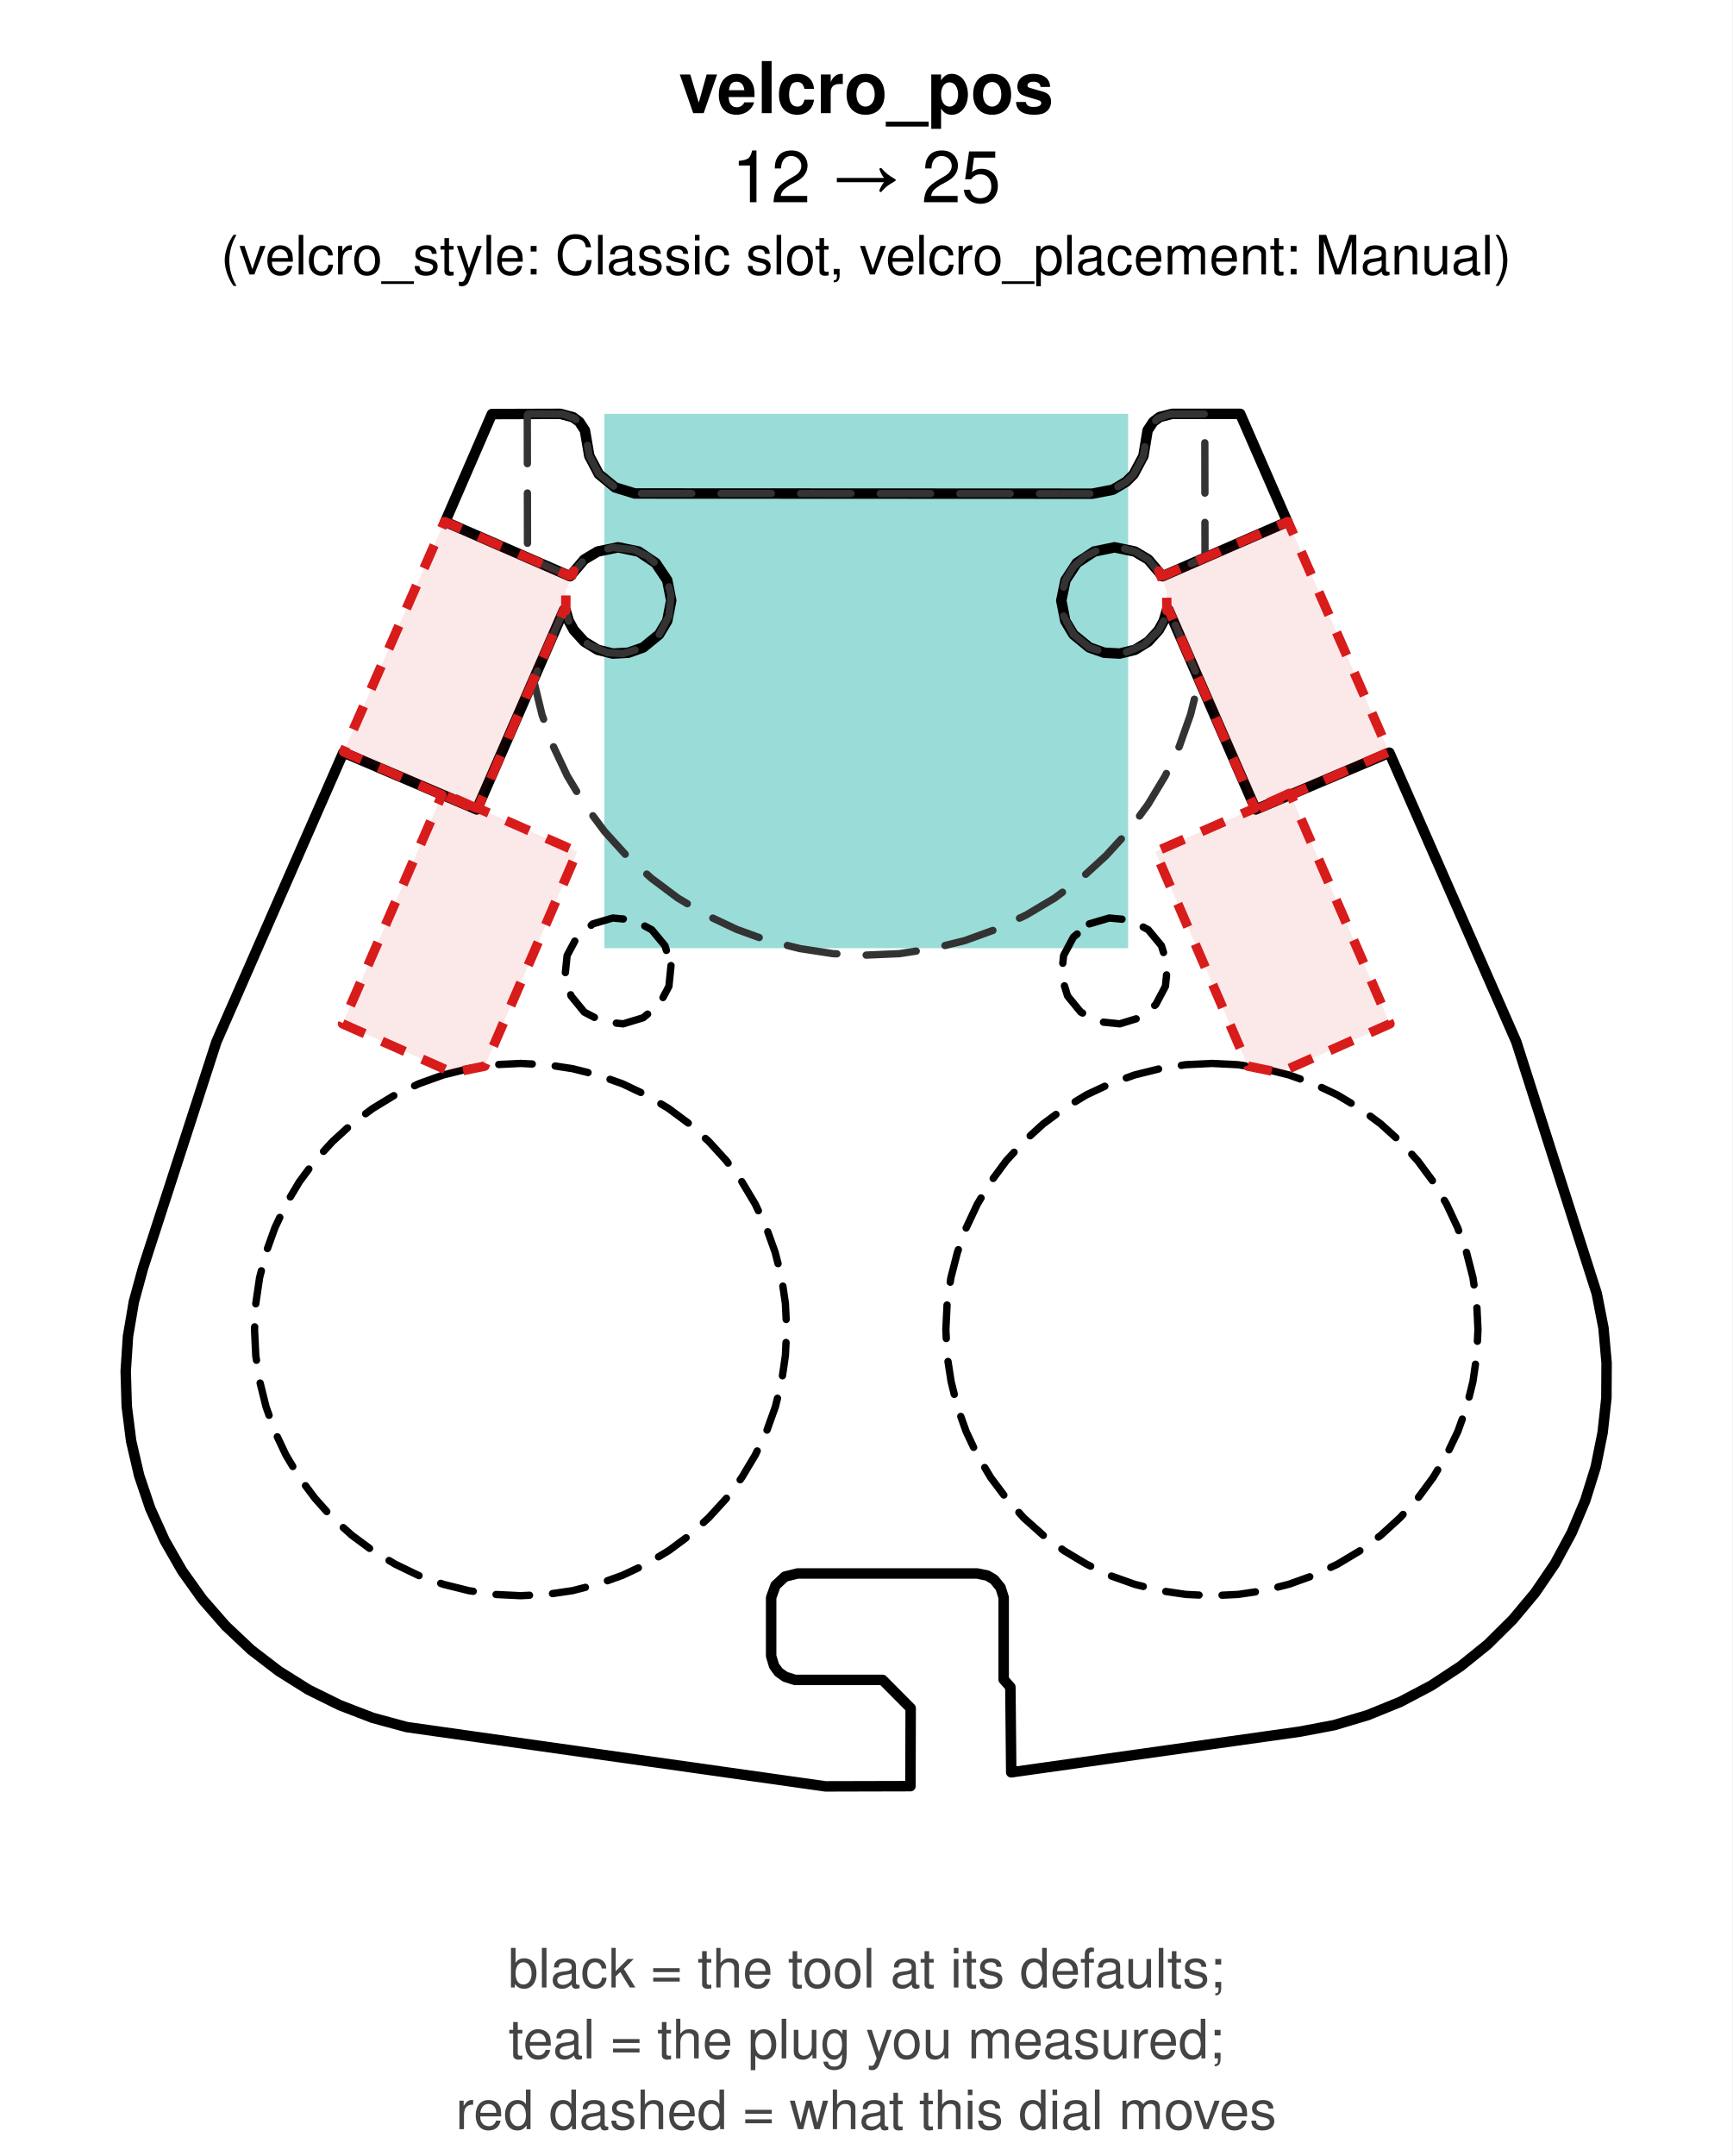
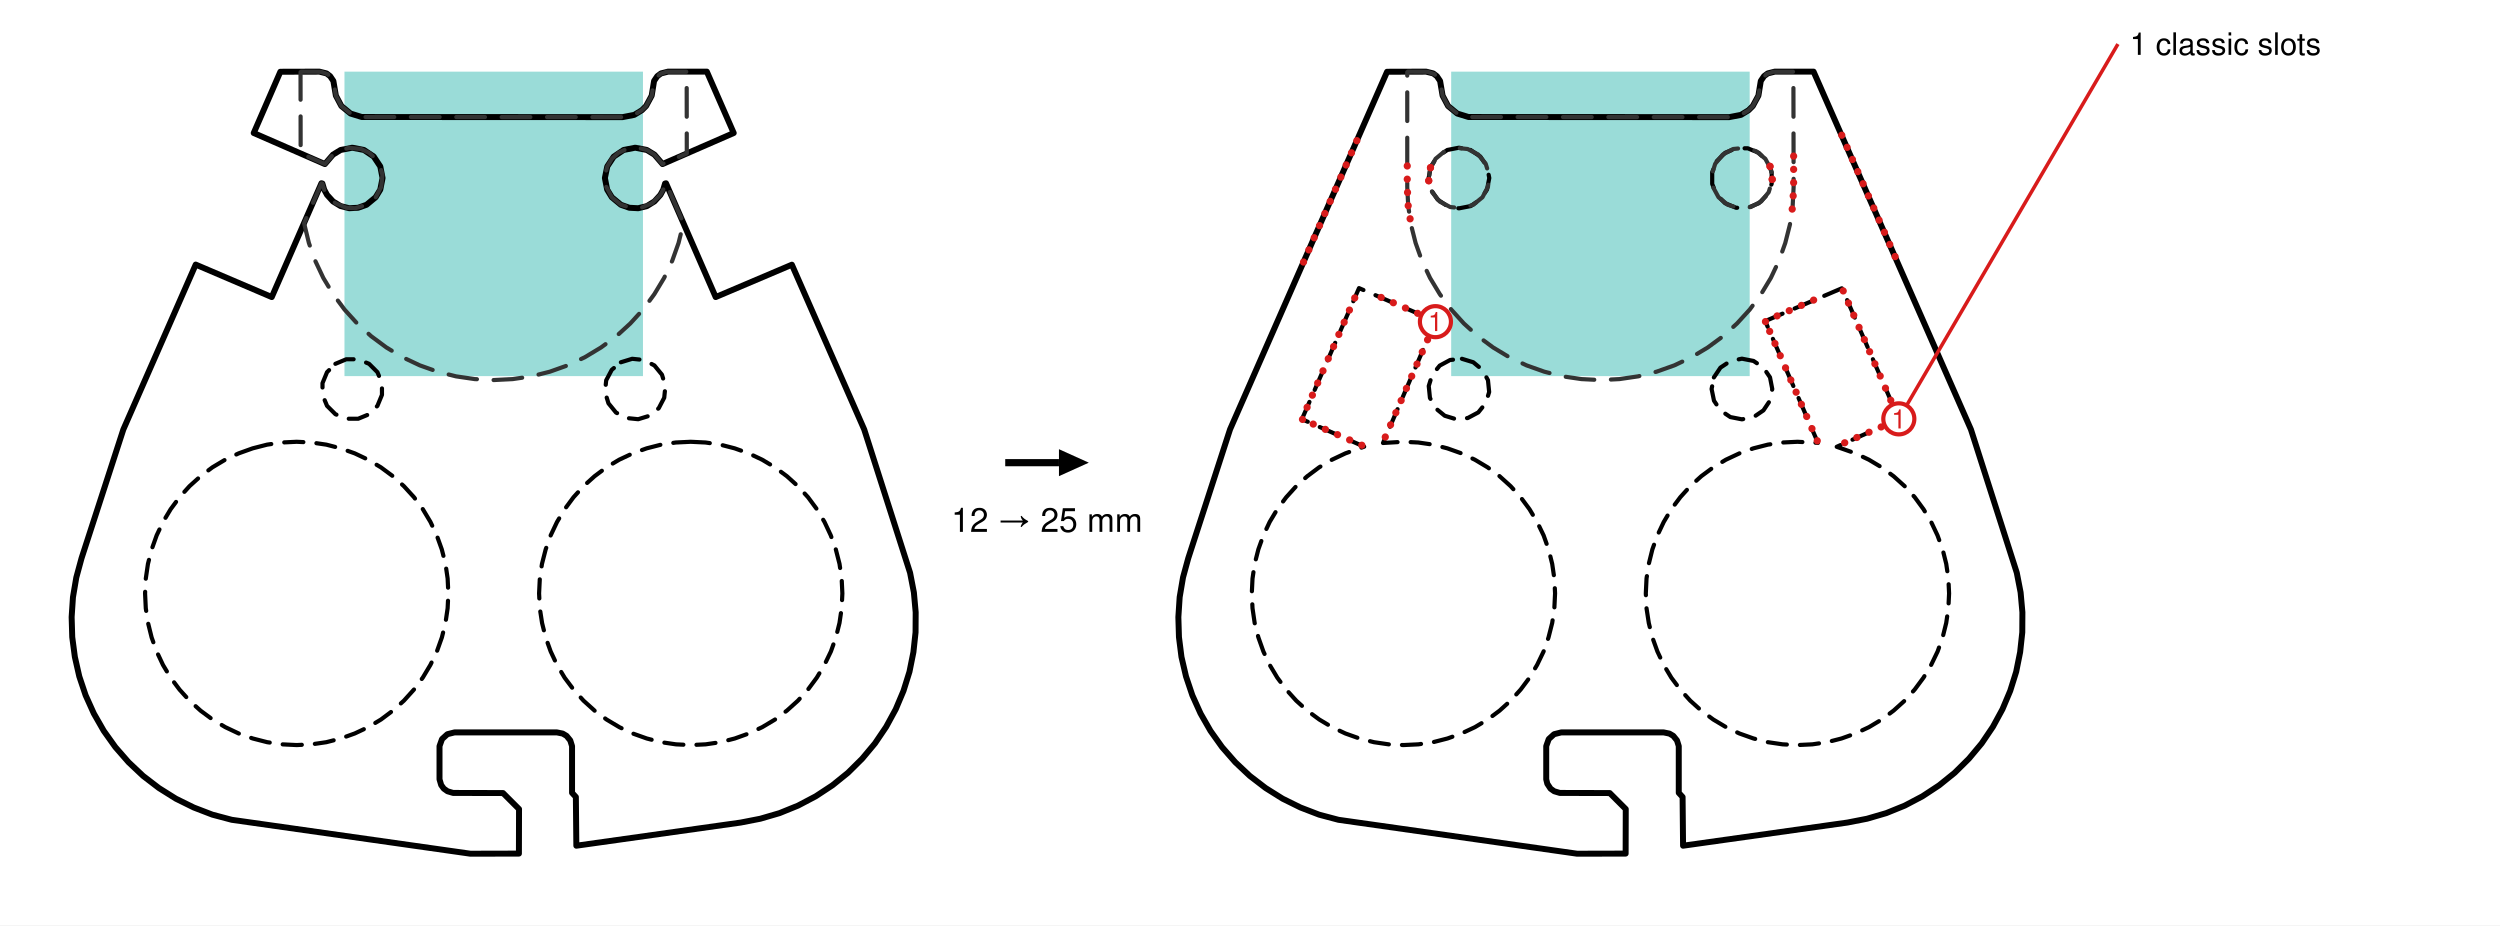
- <svg xmlns="http://www.w3.org/2000/svg" width="82.69mm" height="102.89mm" viewBox="0 0 82.69 102.89" role="img">
-   <rect width="82.69" height="102.89" fill="white" />
-   <text x="41.35" y="5.40" font-family="Helvetica, Arial, sans-serif" font-size="3.40" font-weight="bold" text-anchor="middle" fill="#000">velcro_pos</text>
-   <text x="41.35" y="9.65" font-family="Helvetica, Arial, sans-serif" font-size="3.40" text-anchor="middle" fill="#000">12 → 25</text>
-   <text x="41.35" y="13.10" font-family="Helvetica, Arial, sans-serif" font-size="2.60" text-anchor="middle" fill="#000">(velcro_style: Classic slot, velcro_placement: Manual)</text>
-   <path d="M 53.85 19.75 L 53.85 45.25 L 28.85 45.25 L 28.85 19.75 L 53.85 19.75 Z" fill="#20b2aa" fill-rule="evenodd" fill-opacity="0.45" stroke="none" />
-   <path d="M 6.83 60.51 L 10.33 49.72 L 16.39 35.91 L 22.76 38.63 L 26.92 29.11 L 27.00 29.12 L 27.15 29.63 L 27.39 30.07 L 27.89 30.62 L 28.53 31.01 L 29.25 31.19 L 29.99 31.15 L 30.70 30.90 L 31.46 30.28 L 31.85 29.63 L 32.04 28.66 L 31.85 27.69 L 31.30 26.87 L 30.48 26.32 L 29.50 26.12 L 28.53 26.32 L 27.89 26.70 L 27.21 27.50 L 21.25 24.90 L 23.48 19.76 L 26.75 19.75 L 27.35 19.91 L 27.65 20.13 L 27.92 20.54 L 28.13 21.76 L 28.59 22.63 L 29.36 23.26 L 30.30 23.55 L 52.14 23.56 L 53.12 23.37 L 53.76 22.99 L 54.11 22.64 L 54.58 21.76 L 54.78 20.54 L 55.05 20.13 L 55.36 19.90 L 55.95 19.75 L 59.20 19.75 L 61.45 24.90 L 55.49 27.50 L 54.81 26.70 L 54.17 26.32 L 53.20 26.12 L 52.23 26.32 L 51.40 26.87 L 50.86 27.69 L 50.66 28.66 L 50.85 29.63 L 51.24 30.28 L 52.00 30.90 L 52.71 31.15 L 53.45 31.19 L 54.18 31.01 L 54.81 30.62 L 55.31 30.07 L 55.55 29.63 L 55.70 29.12 L 55.78 29.11 L 59.94 38.63 L 66.32 35.92 L 72.38 49.72 L 76.22 61.73 L 76.54 63.37 L 76.69 65.04 L 76.68 66.72 L 76.50 68.37 L 76.17 70.01 L 75.67 71.61 L 75.02 73.15 L 74.22 74.63 L 73.28 76.01 L 72.21 77.29 L 71.02 78.47 L 69.72 79.52 L 68.32 80.44 L 66.84 81.22 L 65.29 81.85 L 63.68 82.33 L 62.04 82.64 L 48.27 84.58 L 48.23 80.51 L 47.91 80.15 L 47.91 76.24 L 47.76 75.76 L 47.45 75.38 L 47.13 75.19 L 46.64 75.09 L 38.07 75.09 L 37.47 75.24 L 37.02 75.66 L 36.81 76.24 L 36.81 79.03 L 36.95 79.50 L 37.17 79.80 L 37.48 80.02 L 37.95 80.17 L 42.13 80.17 L 43.47 81.52 L 43.46 85.24 L 39.40 85.25 L 19.41 82.42 L 17.79 81.98 L 16.23 81.38 L 14.73 80.64 L 13.31 79.75 L 11.98 78.73 L 10.77 77.59 L 9.66 76.32 L 8.69 74.96 L 7.86 73.51 L 7.17 71.98 L 6.64 70.41 L 6.26 68.77 L 6.05 67.11 L 6.00 65.44 L 6.11 63.77 L 6.39 62.12 L 6.83 60.51 Z" fill="none" stroke="#000" stroke-width="0.5" stroke-linejoin="round" stroke-linecap="round" />
-   <path d="M 32.03 46.08 L 31.93 47.07 L 31.47 47.94 L 30.70 48.57 L 29.75 48.86 L 28.77 48.76 L 27.89 48.30 L 27.26 47.53 L 26.97 46.59 L 27.07 45.60 L 27.54 44.72 L 28.30 44.09 L 29.25 43.81 L 30.23 43.90 L 31.11 44.37 L 31.74 45.13 L 32.03 46.08 Z" fill="none" stroke="#000" stroke-width="0.35" stroke-linejoin="round" stroke-linecap="round" stroke-dasharray="1.6,1.1" />
-   <path d="M 21.16 51.30 L 22.37 51.00 L 23.60 50.81 L 24.85 50.75 L 26.09 50.81 L 27.33 51.00 L 28.53 51.30 L 29.71 51.72 L 30.83 52.25 L 31.90 52.89 L 32.90 53.63 L 33.83 54.47 L 34.67 55.39 L 35.41 56.39 L 36.05 57.46 L 36.58 58.59 L 37.00 59.76 L 37.31 60.97 L 37.49 62.20 L 37.55 63.45 L 37.49 64.69 L 37.31 65.93 L 37.01 67.14 L 36.59 68.31 L 36.05 69.44 L 35.41 70.51 L 34.67 71.51 L 33.83 72.43 L 32.91 73.27 L 31.91 74.01 L 30.84 74.65 L 29.71 75.18 L 28.54 75.60 L 27.33 75.91 L 26.10 76.09 L 24.85 76.15 L 23.61 76.09 L 22.38 75.91 L 21.17 75.61 L 19.99 75.19 L 18.87 74.65 L 17.80 74.01 L 16.80 73.27 L 15.87 72.44 L 15.04 71.51 L 14.29 70.51 L 13.65 69.44 L 13.12 68.32 L 12.70 67.14 L 12.40 65.93 L 12.21 64.70 L 12.15 63.46 L 12.21 62.21 L 12.39 60.98 L 12.70 59.77 L 13.12 58.60 L 13.65 57.47 L 14.29 56.40 L 15.03 55.40 L 15.87 54.48 L 16.79 53.64 L 17.79 52.90 L 18.86 52.25 L 19.99 51.72 L 21.16 51.30 Z" fill="none" stroke="#000" stroke-width="0.35" stroke-linejoin="round" stroke-linecap="round" stroke-dasharray="1.6,1.1" />
-   <path d="M 57.85 50.75 L 59.09 50.81 L 60.33 51.00 L 61.53 51.30 L 62.71 51.72 L 63.83 52.25 L 64.90 52.89 L 65.90 53.63 L 66.83 54.47 L 67.67 55.39 L 68.41 56.39 L 69.05 57.46 L 69.58 58.59 L 70.00 59.76 L 70.31 60.97 L 70.49 62.20 L 70.55 63.45 L 70.49 64.69 L 70.31 65.93 L 70.01 67.14 L 69.59 68.31 L 69.05 69.44 L 68.41 70.51 L 67.67 71.51 L 66.83 72.43 L 65.91 73.27 L 64.91 74.01 L 63.84 74.65 L 62.71 75.18 L 61.54 75.60 L 60.33 75.91 L 59.10 76.09 L 57.85 76.15 L 56.61 76.09 L 55.38 75.91 L 54.17 75.61 L 52.99 75.19 L 51.87 74.65 L 50.80 74.01 L 49.80 73.27 L 48.87 72.44 L 48.04 71.51 L 47.29 70.51 L 46.65 69.44 L 46.12 68.32 L 45.70 67.14 L 45.40 65.93 L 45.21 64.70 L 45.15 63.46 L 45.21 62.21 L 45.39 60.98 L 45.70 59.77 L 46.12 58.60 L 46.65 57.47 L 47.29 56.40 L 48.03 55.40 L 48.87 54.48 L 49.79 53.64 L 50.79 52.90 L 51.86 52.25 L 52.99 51.72 L 54.16 51.30 L 55.37 51.00 L 56.60 50.81 L 57.85 50.75 Z" fill="none" stroke="#000" stroke-width="0.35" stroke-linejoin="round" stroke-linecap="round" stroke-dasharray="1.6,1.1" />
-   <path d="M 52.00 44.09 L 52.95 43.81 L 53.93 43.90 L 54.81 44.37 L 55.44 45.13 L 55.73 46.08 L 55.63 47.07 L 55.17 47.94 L 54.40 48.57 L 53.45 48.86 L 52.47 48.76 L 51.59 48.30 L 50.96 47.53 L 50.67 46.59 L 50.77 45.60 L 51.24 44.72 L 52.00 44.09 Z" fill="none" stroke="#000" stroke-width="0.35" stroke-linejoin="round" stroke-linecap="round" stroke-dasharray="1.6,1.1" />
-   <path d="M 25.17 19.80 L 25.22 19.75 L 26.87 19.76 L 27.45 19.97 L 27.92 20.53 L 28.13 21.76 L 28.59 22.63 L 29.36 23.26 L 30.30 23.55 L 52.14 23.56 L 53.12 23.37 L 53.76 22.99 L 54.11 22.64 L 54.58 21.76 L 54.78 20.53 L 55.25 19.97 L 55.83 19.76 L 57.51 19.76 L 57.52 26.61 L 55.48 27.50 L 54.81 26.70 L 54.18 26.32 L 53.45 26.13 L 52.47 26.23 L 51.79 26.55 L 51.24 27.05 L 50.86 27.69 L 50.67 28.41 L 50.77 29.40 L 51.24 30.27 L 52.00 30.90 L 52.95 31.19 L 53.70 31.15 L 54.61 30.77 L 55.31 30.08 L 55.55 29.63 L 55.70 29.12 L 55.79 29.12 L 57.24 32.46 L 56.83 34.10 L 56.30 35.60 L 55.62 37.03 L 54.80 38.39 L 53.86 39.67 L 52.79 40.84 L 51.62 41.91 L 50.34 42.86 L 48.98 43.67 L 47.54 44.35 L 46.05 44.89 L 44.51 45.27 L 42.94 45.51 L 41.35 45.58 L 39.76 45.51 L 38.19 45.27 L 36.65 44.89 L 35.16 44.35 L 33.72 43.67 L 32.36 42.86 L 31.09 41.91 L 29.91 40.84 L 28.85 39.67 L 27.90 38.39 L 27.08 37.03 L 26.40 35.59 L 25.87 34.10 L 25.47 32.45 L 26.92 29.11 L 27.00 29.12 L 27.15 29.63 L 27.39 30.08 L 28.09 30.77 L 29.00 31.15 L 29.75 31.19 L 30.70 30.90 L 31.47 30.27 L 31.93 29.40 L 32.03 28.42 L 31.85 27.69 L 31.47 27.05 L 30.91 26.55 L 30.24 26.23 L 29.25 26.13 L 28.53 26.32 L 27.89 26.70 L 27.22 27.50 L 25.18 26.61 L 25.17 19.80 Z" fill="none" stroke="#333333" stroke-width="0.35" stroke-linejoin="round" stroke-linecap="round" stroke-dasharray="2.4,1.4" />
-   <path d="M 21.10 37.94 L 16.40 35.88 L 21.22 24.89 L 27.20 27.49 L 27.39 27.25 L 27.01 28.17 L 27.01 29.14 L 26.91 29.12 L 22.81 38.57 L 27.55 40.65 L 23.14 50.88 L 21.61 51.19 L 16.35 48.86 L 21.10 37.94 Z M 22.79 38.59 L 21.15 37.86 L 21.11 37.91 L 22.75 38.64 L 22.79 38.59 Z" fill="#d81b1b" fill-rule="evenodd" fill-opacity="0.1" stroke="#d81b1b" stroke-width="0.45" stroke-linejoin="round" stroke-dasharray="1.2,0.9" />
-   <path d="M 55.31 27.25 L 55.50 27.49 L 61.48 24.89 L 66.30 35.88 L 61.61 37.94 L 66.35 48.86 L 61.09 51.19 L 59.57 50.88 L 55.15 40.65 L 59.90 38.57 L 55.79 29.12 L 55.70 29.14 L 55.69 28.17 L 55.31 27.25 Z M 61.59 37.93 L 61.55 37.86 L 59.91 38.60 L 59.95 38.64 L 61.59 37.93 Z" fill="#d81b1b" fill-rule="evenodd" fill-opacity="0.1" stroke="#d81b1b" stroke-width="0.45" stroke-linejoin="round" stroke-dasharray="1.2,0.9" />
-   <text x="41.35" y="94.85" font-family="Helvetica, Arial, sans-serif" font-size="2.60" text-anchor="middle" fill="#444444">black = the tool at its defaults;</text>
-   <text x="41.35" y="98.23" font-family="Helvetica, Arial, sans-serif" font-size="2.60" text-anchor="middle" fill="#444444">teal = the plug you measured;</text>
-   <text x="41.35" y="101.61" font-family="Helvetica, Arial, sans-serif" font-size="2.60" text-anchor="middle" fill="#444444">red dashed = what this dial moves</text>
+ <svg xmlns="http://www.w3.org/2000/svg" width="209.38mm" height="77.50mm" viewBox="0 0 209.38 77.50" role="img">
+   <rect width="209.38" height="77.50" fill="white" />
+   <g class="panel" id="before">
+     <path d="M 53.85 6.00 L 53.85 31.50 L 28.85 31.50 L 28.85 6.00 L 53.85 6.00 Z" fill="#20b2aa" fill-rule="evenodd" fill-opacity="0.45" stroke="none" />
+     <path d="M 6.39 48.37 L 6.83 46.75 L 10.33 35.97 L 16.39 22.16 L 22.76 24.88 L 26.92 15.35 L 27.00 15.37 L 27.15 15.88 L 27.39 16.32 L 27.89 16.87 L 28.53 17.26 L 29.25 17.44 L 29.99 17.40 L 30.70 17.15 L 31.46 16.52 L 31.85 15.88 L 32.04 14.91 L 31.85 13.94 L 31.30 13.11 L 30.48 12.56 L 29.50 12.37 L 28.53 12.56 L 27.89 12.95 L 27.21 13.74 L 21.25 11.14 L 23.48 6.01 L 26.75 6.00 L 27.35 6.15 L 27.65 6.38 L 27.92 6.78 L 28.13 8.01 L 28.59 8.88 L 29.36 9.51 L 30.30 9.80 L 52.14 9.81 L 53.12 9.62 L 53.76 9.23 L 54.11 8.88 L 54.58 8.01 L 54.78 6.78 L 55.05 6.38 L 55.36 6.15 L 55.95 6.00 L 59.20 6.00 L 61.45 11.14 L 55.49 13.74 L 54.81 12.95 L 54.17 12.56 L 53.20 12.37 L 52.23 12.56 L 51.40 13.12 L 50.86 13.94 L 50.66 14.91 L 50.85 15.88 L 51.24 16.52 L 52.00 17.15 L 52.71 17.40 L 53.45 17.44 L 54.18 17.26 L 54.81 16.87 L 55.31 16.32 L 55.55 15.88 L 55.70 15.37 L 55.78 15.35 L 59.94 24.88 L 66.32 22.17 L 72.38 35.97 L 76.22 47.97 L 76.54 49.62 L 76.69 51.28 L 76.68 52.96 L 76.50 54.62 L 76.17 56.26 L 75.67 57.86 L 75.02 59.40 L 74.22 60.87 L 73.28 62.26 L 72.21 63.54 L 71.02 64.72 L 69.72 65.77 L 68.32 66.69 L 66.84 67.47 L 65.29 68.10 L 63.68 68.57 L 62.04 68.89 L 48.27 70.83 L 48.23 66.75 L 47.91 66.40 L 47.91 62.49 L 47.76 62.01 L 47.45 61.63 L 47.13 61.44 L 46.64 61.34 L 38.07 61.34 L 37.47 61.49 L 37.02 61.90 L 36.81 62.49 L 36.81 65.27 L 36.95 65.75 L 37.17 66.05 L 37.48 66.27 L 37.95 66.41 L 42.13 66.42 L 43.47 67.76 L 43.46 71.49 L 39.40 71.50 L 19.41 68.66 L 17.79 68.23 L 16.23 67.63 L 14.73 66.89 L 13.31 66.00 L 11.98 64.98 L 10.77 63.84 L 9.66 62.57 L 8.69 61.21 L 7.86 59.76 L 7.17 58.23 L 6.64 56.65 L 6.27 55.02 L 6.05 53.36 L 6.00 51.68 L 6.11 50.02 L 6.39 48.37 Z" fill="none" stroke="#000" stroke-width="0.5" stroke-linejoin="round" stroke-linecap="round" />
+     <path d="M 28.09 30.47 L 29.00 30.09 L 29.99 30.09 L 30.91 30.47 L 31.61 31.17 L 31.99 32.08 L 31.99 33.07 L 31.61 33.99 L 30.92 34.69 L 30.00 35.07 L 29.01 35.07 L 28.09 34.69 L 27.39 33.99 L 27.01 33.08 L 27.01 32.09 L 27.39 31.17 L 28.09 30.47 Z" fill="none" stroke="#000" stroke-width="0.35" stroke-linejoin="round" stroke-linecap="round" stroke-dasharray="1.6,1.1" />
+     <path d="M 21.16 37.55 L 22.37 37.24 L 23.60 37.06 L 24.85 37.00 L 26.09 37.06 L 27.33 37.24 L 28.53 37.55 L 29.71 37.97 L 30.83 38.50 L 31.90 39.14 L 32.90 39.88 L 33.83 40.72 L 34.67 41.64 L 35.41 42.64 L 36.05 43.71 L 36.58 44.84 L 37.00 46.01 L 37.31 47.22 L 37.49 48.45 L 37.55 49.70 L 37.49 50.94 L 37.31 52.17 L 37.01 53.38 L 36.59 54.56 L 36.05 55.68 L 35.41 56.75 L 34.67 57.75 L 33.83 58.68 L 32.91 59.51 L 31.91 60.26 L 30.84 60.90 L 29.71 61.43 L 28.54 61.85 L 27.33 62.16 L 26.10 62.34 L 24.85 62.40 L 23.61 62.34 L 22.38 62.16 L 21.17 61.85 L 19.99 61.43 L 18.87 60.90 L 17.80 60.26 L 16.80 59.52 L 15.87 58.68 L 15.04 57.76 L 14.29 56.76 L 13.65 55.69 L 13.12 54.56 L 12.70 53.39 L 12.40 52.18 L 12.21 50.95 L 12.15 49.70 L 12.21 48.46 L 12.39 47.23 L 12.70 46.02 L 13.12 44.84 L 13.65 43.72 L 14.29 42.65 L 15.03 41.65 L 15.87 40.72 L 16.79 39.89 L 17.79 39.14 L 18.86 38.50 L 19.99 37.97 L 21.16 37.55 Z" fill="none" stroke="#000" stroke-width="0.35" stroke-linejoin="round" stroke-linecap="round" stroke-dasharray="1.6,1.1" />
+     <path d="M 57.85 37.00 L 59.09 37.06 L 60.33 37.24 L 61.53 37.55 L 62.71 37.97 L 63.83 38.50 L 64.90 39.14 L 65.90 39.88 L 66.83 40.72 L 67.67 41.64 L 68.41 42.64 L 69.05 43.71 L 69.58 44.84 L 70.00 46.01 L 70.31 47.22 L 70.49 48.45 L 70.55 49.70 L 70.49 50.94 L 70.31 52.17 L 70.01 53.38 L 69.59 54.56 L 69.05 55.68 L 68.41 56.75 L 67.67 57.75 L 66.83 58.68 L 65.91 59.51 L 64.91 60.26 L 63.84 60.90 L 62.71 61.43 L 61.54 61.85 L 60.33 62.16 L 59.10 62.34 L 57.85 62.40 L 56.61 62.34 L 55.38 62.16 L 54.17 61.85 L 52.99 61.43 L 51.87 60.90 L 50.80 60.26 L 49.80 59.52 L 48.87 58.68 L 48.04 57.76 L 47.29 56.76 L 46.65 55.69 L 46.12 54.56 L 45.70 53.39 L 45.40 52.18 L 45.21 50.95 L 45.15 49.70 L 45.21 48.46 L 45.39 47.23 L 45.70 46.02 L 46.12 44.84 L 46.65 43.72 L 47.29 42.65 L 48.03 41.65 L 48.87 40.72 L 49.79 39.89 L 50.79 39.14 L 51.86 38.50 L 52.99 37.97 L 54.16 37.55 L 55.37 37.24 L 56.60 37.06 L 57.85 37.00 Z" fill="none" stroke="#000" stroke-width="0.35" stroke-linejoin="round" stroke-linecap="round" stroke-dasharray="1.6,1.1" />
+     <path d="M 52.00 30.34 L 52.95 30.05 L 53.93 30.15 L 54.81 30.61 L 55.44 31.38 L 55.73 32.33 L 55.63 33.31 L 55.17 34.19 L 54.40 34.82 L 53.45 35.11 L 52.47 35.01 L 51.59 34.55 L 50.96 33.78 L 50.67 32.83 L 50.77 31.85 L 51.24 30.97 L 52.00 30.34 Z" fill="none" stroke="#000" stroke-width="0.35" stroke-linejoin="round" stroke-linecap="round" stroke-dasharray="1.6,1.1" />
+     <path d="M 25.17 6.05 L 25.22 6.00 L 26.87 6.01 L 27.45 6.21 L 27.92 6.78 L 28.13 8.01 L 28.59 8.88 L 29.36 9.51 L 30.30 9.80 L 52.14 9.81 L 53.12 9.62 L 53.76 9.23 L 54.11 8.88 L 54.58 8.01 L 54.78 6.78 L 55.25 6.21 L 55.83 6.01 L 57.51 6.01 L 57.52 12.85 L 55.48 13.74 L 54.81 12.95 L 54.18 12.56 L 53.45 12.38 L 52.47 12.48 L 51.79 12.80 L 51.24 13.30 L 50.86 13.94 L 50.67 14.66 L 50.77 15.64 L 51.24 16.52 L 52.00 17.15 L 52.95 17.44 L 53.70 17.40 L 54.61 17.02 L 55.31 16.32 L 55.55 15.88 L 55.70 15.37 L 55.79 15.36 L 57.24 18.70 L 56.83 20.35 L 56.30 21.84 L 55.62 23.28 L 54.80 24.64 L 53.86 25.92 L 52.79 27.09 L 51.62 28.16 L 50.34 29.10 L 48.98 29.92 L 47.54 30.60 L 46.05 31.13 L 44.51 31.52 L 42.94 31.75 L 41.35 31.83 L 39.76 31.75 L 38.19 31.52 L 36.65 31.13 L 35.16 30.60 L 33.72 29.92 L 32.36 29.10 L 31.09 28.16 L 29.91 27.09 L 28.85 25.92 L 27.90 24.64 L 27.08 23.28 L 26.40 21.84 L 25.87 20.35 L 25.47 18.70 L 26.92 15.36 L 27.00 15.37 L 27.15 15.88 L 27.39 16.32 L 28.09 17.02 L 29.00 17.40 L 29.75 17.44 L 30.70 17.15 L 31.47 16.52 L 31.93 15.64 L 32.03 14.66 L 31.85 13.94 L 31.47 13.30 L 30.91 12.80 L 30.24 12.48 L 29.25 12.38 L 28.53 12.56 L 27.89 12.95 L 27.22 13.74 L 25.18 12.85 L 25.17 6.05 Z" fill="none" stroke="#333333" stroke-width="0.35" stroke-linejoin="round" stroke-linecap="round" stroke-dasharray="2.4,1.4" />
+   </g>
+   <g class="arrow">
+     <line x1="84.19" y1="38.75" x2="88.69" y2="38.75" stroke="#000" stroke-width="0.6" />
+     <polygon points="91.19,38.75 88.69,37.62 88.69,39.88" fill="#000" />
+     <text x="87.69" y="44.55" font-family="Helvetica, Arial, sans-serif" font-size="2.80" text-anchor="middle" fill="#000">12 → 25 mm</text>
+   </g>
+   <g class="panel" id="after" transform="translate(92.69 0)">
+     <path d="M 53.85 6.00 L 53.85 31.50 L 28.85 31.50 L 28.85 6.00 L 53.85 6.00 Z" fill="#20b2aa" fill-rule="evenodd" fill-opacity="0.45" stroke="none" />
+     <path d="M 6.83 46.75 L 10.33 35.96 L 23.48 6.01 L 26.75 6.00 L 27.35 6.15 L 27.65 6.38 L 27.92 6.78 L 28.13 8.01 L 28.59 8.88 L 29.36 9.51 L 30.30 9.80 L 52.14 9.81 L 53.12 9.62 L 53.76 9.23 L 54.11 8.88 L 54.58 8.01 L 54.78 6.78 L 55.05 6.38 L 55.36 6.15 L 55.95 6.00 L 59.20 6.00 L 72.38 35.97 L 76.22 47.97 L 76.54 49.62 L 76.69 51.28 L 76.68 52.96 L 76.50 54.62 L 76.17 56.26 L 75.67 57.86 L 75.02 59.40 L 74.22 60.87 L 73.28 62.26 L 72.21 63.54 L 71.02 64.72 L 69.72 65.77 L 68.32 66.69 L 66.84 67.47 L 65.29 68.10 L 63.68 68.57 L 62.04 68.89 L 48.27 70.83 L 48.23 66.75 L 47.91 66.40 L 47.91 62.49 L 47.76 62.01 L 47.45 61.63 L 47.13 61.44 L 46.64 61.34 L 38.07 61.34 L 37.47 61.49 L 37.02 61.90 L 36.81 62.49 L 36.81 65.27 L 36.90 65.64 L 37.17 66.05 L 37.48 66.27 L 37.95 66.41 L 42.13 66.42 L 43.47 67.76 L 43.46 71.49 L 39.40 71.50 L 19.41 68.66 L 17.79 68.23 L 16.23 67.63 L 14.73 66.89 L 13.31 66.00 L 11.98 64.98 L 10.77 63.84 L 9.66 62.57 L 8.69 61.21 L 7.86 59.76 L 7.17 58.23 L 6.64 56.65 L 6.26 55.02 L 6.05 53.36 L 6.00 51.69 L 6.11 50.01 L 6.39 48.36 L 6.83 46.75 Z" fill="none" stroke="#000" stroke-width="0.5" stroke-linejoin="round" stroke-linecap="round" />
+     <path d="M 51.09 13.50 L 51.79 12.80 L 52.70 12.42 L 53.69 12.42 L 54.61 12.80 L 55.31 13.50 L 55.69 14.41 L 55.69 15.40 L 55.31 16.32 L 54.62 17.02 L 53.70 17.40 L 52.71 17.40 L 51.79 17.02 L 51.09 16.32 L 50.71 15.41 L 50.71 14.42 L 51.09 13.50 Z" fill="none" stroke="#000" stroke-width="0.35" stroke-linejoin="round" stroke-linecap="round" stroke-dasharray="1.6,1.1" />
+     <path d="M 16.40 35.13 L 16.37 35.06 L 21.13 24.13 L 27.53 26.89 L 23.14 37.10 L 24.85 37.00 L 26.09 37.06 L 27.33 37.24 L 28.53 37.55 L 29.71 37.97 L 30.83 38.50 L 31.90 39.14 L 32.90 39.88 L 33.83 40.72 L 34.67 41.65 L 35.41 42.65 L 36.05 43.72 L 36.59 44.84 L 37.01 46.02 L 37.31 47.23 L 37.49 48.46 L 37.55 49.70 L 37.49 50.94 L 37.31 52.17 L 37.00 53.39 L 36.59 54.56 L 36.05 55.68 L 35.41 56.76 L 34.67 57.75 L 33.83 58.68 L 32.90 59.52 L 31.91 60.26 L 30.84 60.90 L 29.71 61.43 L 28.54 61.85 L 27.33 62.16 L 26.10 62.34 L 24.85 62.40 L 23.61 62.34 L 22.38 62.16 L 21.17 61.85 L 19.99 61.43 L 18.87 60.90 L 17.80 60.26 L 16.80 59.52 L 15.87 58.68 L 15.04 57.76 L 14.29 56.76 L 13.65 55.69 L 13.12 54.56 L 12.70 53.38 L 12.39 52.17 L 12.21 50.94 L 12.15 49.70 L 12.21 48.46 L 12.39 47.23 L 12.70 46.01 L 13.12 44.84 L 13.65 43.71 L 14.29 42.64 L 15.03 41.65 L 15.87 40.72 L 16.79 39.89 L 17.79 39.14 L 18.87 38.50 L 19.99 37.97 L 21.56 37.41 L 16.40 35.13 Z" fill="none" stroke="#000" stroke-width="0.35" stroke-linejoin="round" stroke-linecap="round" stroke-dasharray="1.6,1.1" />
+     <path d="M 30.47 12.56 L 31.29 13.11 L 31.85 13.93 L 32.04 14.91 L 31.85 15.88 L 31.30 16.70 L 30.48 17.26 L 29.50 17.45 L 28.53 17.26 L 27.71 16.71 L 27.16 15.89 L 26.96 14.91 L 27.15 13.94 L 27.70 13.12 L 28.53 12.56 L 29.50 12.37 L 30.47 12.56 Z" fill="none" stroke="#000" stroke-width="0.35" stroke-linejoin="round" stroke-linecap="round" stroke-dasharray="1.6,1.1" />
+     <path d="M 29.75 30.05 L 30.70 30.34 L 31.46 30.97 L 31.93 31.84 L 32.03 32.83 L 31.74 33.77 L 31.12 34.54 L 30.24 35.01 L 29.26 35.11 L 28.31 34.82 L 27.54 34.19 L 27.07 33.32 L 26.97 32.33 L 27.26 31.39 L 27.89 30.62 L 28.76 30.15 L 29.75 30.05 Z" fill="none" stroke="#000" stroke-width="0.35" stroke-linejoin="round" stroke-linecap="round" stroke-dasharray="1.6,1.1" />
+     <path d="M 55.17 26.94 L 55.20 26.87 L 61.58 24.14 L 66.34 35.08 L 61.14 37.42 L 62.71 37.97 L 63.83 38.50 L 64.90 39.14 L 65.91 39.89 L 66.83 40.72 L 67.67 41.64 L 68.41 42.65 L 69.05 43.72 L 69.58 44.84 L 70.01 46.02 L 70.31 47.22 L 70.49 48.45 L 70.55 49.70 L 70.49 50.94 L 70.31 52.17 L 70.01 53.38 L 69.59 54.56 L 69.05 55.68 L 68.41 56.75 L 67.67 57.75 L 66.83 58.68 L 65.91 59.51 L 64.91 60.26 L 63.84 60.90 L 62.71 61.43 L 61.54 61.85 L 60.33 62.16 L 59.10 62.34 L 57.85 62.40 L 56.61 62.34 L 55.38 62.16 L 54.17 61.85 L 52.99 61.43 L 51.87 60.90 L 50.80 60.26 L 49.80 59.52 L 48.87 58.68 L 48.04 57.76 L 47.29 56.76 L 46.65 55.69 L 46.12 54.56 L 45.70 53.39 L 45.40 52.18 L 45.21 50.95 L 45.15 49.70 L 45.21 48.45 L 45.40 47.22 L 45.70 46.01 L 46.12 44.84 L 46.65 43.72 L 47.29 42.64 L 48.04 41.64 L 48.87 40.72 L 49.80 39.88 L 50.80 39.14 L 51.86 38.50 L 52.99 37.97 L 54.16 37.55 L 55.37 37.24 L 56.61 37.06 L 57.85 37.00 L 59.57 37.09 L 55.17 26.94 Z" fill="none" stroke="#000" stroke-width="0.35" stroke-linejoin="round" stroke-linecap="round" stroke-dasharray="1.6,1.1" />
+     <path d="M 50.85 31.61 L 51.40 30.79 L 52.23 30.24 L 53.20 30.04 L 54.17 30.23 L 54.99 30.78 L 55.55 31.60 L 55.74 32.58 L 55.55 33.55 L 55.00 34.37 L 54.18 34.93 L 53.20 35.12 L 52.23 34.93 L 51.41 34.38 L 50.86 33.56 L 50.66 32.58 L 50.85 31.61 Z" fill="none" stroke="#000" stroke-width="0.35" stroke-linejoin="round" stroke-linecap="round" stroke-dasharray="1.6,1.1" />
+     <path d="M 25.17 6.05 L 25.22 6.00 L 26.87 6.01 L 27.45 6.21 L 27.92 6.78 L 28.13 8.01 L 28.59 8.88 L 29.36 9.51 L 30.30 9.80 L 52.14 9.81 L 53.12 9.62 L 53.76 9.23 L 54.11 8.88 L 54.58 8.01 L 54.78 6.78 L 55.25 6.21 L 55.83 6.01 L 57.51 6.01 L 57.53 15.66 L 57.45 17.24 L 57.22 18.81 L 56.83 20.35 L 56.30 21.84 L 55.62 23.28 L 54.80 24.64 L 53.86 25.92 L 52.79 27.09 L 51.62 28.16 L 50.34 29.10 L 48.98 29.92 L 47.54 30.60 L 46.05 31.13 L 44.51 31.52 L 42.94 31.75 L 41.35 31.83 L 39.76 31.75 L 38.19 31.52 L 36.65 31.13 L 35.16 30.60 L 33.72 29.92 L 32.36 29.10 L 31.09 28.16 L 29.91 27.09 L 28.85 25.92 L 27.90 24.64 L 27.08 23.28 L 26.40 21.84 L 25.87 20.35 L 25.48 18.81 L 25.25 17.24 L 25.17 15.66 L 25.17 6.05 Z" fill="none" stroke="#333333" stroke-width="0.35" stroke-linejoin="round" stroke-linecap="round" stroke-dasharray="2.4,1.4" />
+     <path d="M 50.96 13.72 L 51.59 12.95 L 52.46 12.48 L 53.45 12.38 L 54.40 12.67 L 55.16 13.30 L 55.63 14.17 L 55.73 15.16 L 55.44 16.10 L 54.82 16.87 L 53.94 17.34 L 52.96 17.44 L 52.01 17.15 L 51.24 16.52 L 50.77 15.65 L 50.67 14.66 L 50.96 13.72 Z" fill="none" stroke="#333333" stroke-width="0.35" stroke-linejoin="round" stroke-linecap="round" stroke-dasharray="2.4,1.4" />
+     <path d="M 30.23 12.48 L 31.11 12.94 L 31.74 13.71 L 32.03 14.66 L 31.93 15.64 L 31.47 16.52 L 30.70 17.15 L 29.75 17.44 L 28.77 17.34 L 27.89 16.88 L 27.26 16.11 L 26.97 15.16 L 27.07 14.18 L 27.54 13.30 L 28.30 12.67 L 29.25 12.38 L 30.23 12.48 Z" fill="none" stroke="#333333" stroke-width="0.35" stroke-linejoin="round" stroke-linecap="round" stroke-dasharray="2.4,1.4" />
+     <path d="M 16.48 21.95 L 21.15 11.32" fill="none" stroke="#d81b1b" stroke-width="0.6" stroke-linecap="round" stroke-linejoin="round" stroke-dasharray="0.01,1.1" />
+     <path d="M 61.56 11.32 L 66.23 21.95" fill="none" stroke="#d81b1b" stroke-width="0.6" stroke-linecap="round" stroke-linejoin="round" stroke-dasharray="0.01,1.1" />
+     <path d="M 55.55 13.93 L 55.55 13.93 L 55.63 14.17 L 55.69 14.41 L 55.73 14.66 L 55.74 14.91 L 55.73 15.14" fill="none" stroke="#d81b1b" stroke-width="0.6" stroke-linecap="round" stroke-linejoin="round" stroke-dasharray="0.01,1.1" />
+     <path d="M 16.40 35.13 L 16.37 35.10 L 16.37 35.06 L 21.03 24.36" fill="none" stroke="#d81b1b" stroke-width="0.6" stroke-linecap="round" stroke-linejoin="round" stroke-dasharray="0.01,1.1" />
+     <path d="M 22.98 24.91 L 27.53 26.89 L 27.53 26.94 L 23.19 36.92" fill="none" stroke="#d81b1b" stroke-width="0.6" stroke-linecap="round" stroke-linejoin="round" stroke-dasharray="0.01,1.1" />
+     <path d="M 21.37 37.29 L 16.40 35.13" fill="none" stroke="#d81b1b" stroke-width="0.6" stroke-linecap="round" stroke-linejoin="round" stroke-dasharray="0.01,1.1" />
+     <path d="M 26.97 15.14 L 26.96 14.91 L 26.97 14.66 L 27.01 14.42 L 27.07 14.18 L 27.15 13.94 L 27.16 13.93" fill="none" stroke="#d81b1b" stroke-width="0.6" stroke-linecap="round" stroke-linejoin="round" stroke-dasharray="0.01,1.1" />
+     <path d="M 55.17 26.94 L 55.17 26.90 L 55.20 26.87 L 59.72 24.91" fill="none" stroke="#d81b1b" stroke-width="0.6" stroke-linecap="round" stroke-linejoin="round" stroke-dasharray="0.01,1.1" />
+     <path d="M 61.68 24.36 L 66.34 35.08 L 66.31 35.13 L 61.33 37.29" fill="none" stroke="#d81b1b" stroke-width="0.6" stroke-linecap="round" stroke-linejoin="round" stroke-dasharray="0.01,1.1" />
+     <path d="M 59.51 36.92 L 55.17 26.94" fill="none" stroke="#d81b1b" stroke-width="0.6" stroke-linecap="round" stroke-linejoin="round" stroke-dasharray="0.01,1.1" />
+     <path d="M 57.53 13.07 L 57.53 15.66 L 57.45 17.24 L 57.29 18.33" fill="none" stroke="#d81b1b" stroke-width="0.6" stroke-linecap="round" stroke-linejoin="round" stroke-dasharray="0.01,1.1" />
+     <path d="M 25.41 18.33 L 25.25 17.24 L 25.17 15.66 L 25.17 13.07" fill="none" stroke="#d81b1b" stroke-width="0.6" stroke-linecap="round" stroke-linejoin="round" stroke-dasharray="0.01,1.1" />
+     <path d="M 55.55 13.93 L 55.55 13.93 L 55.63 14.17 L 55.69 14.41 L 55.73 14.66 L 55.74 14.91 L 55.73 15.14" fill="none" stroke="#d81b1b" stroke-width="0.6" stroke-linecap="round" stroke-linejoin="round" stroke-dasharray="0.01,1.1" />
+     <path d="M 26.97 15.14 L 26.96 14.91 L 26.97 14.66 L 27.01 14.42 L 27.07 14.18 L 27.15 13.94 L 27.16 13.93" fill="none" stroke="#d81b1b" stroke-width="0.6" stroke-linecap="round" stroke-linejoin="round" stroke-dasharray="0.01,1.1" />
+     <circle cx="27.53" cy="26.94" r="1.3" fill="white" stroke="#d81b1b" stroke-width="0.35" />
+     <text x="27.53" y="27.73" font-family="Helvetica, Arial, sans-serif" font-size="2.20" text-anchor="middle" fill="#d81b1b">1</text>
+     <circle cx="66.34" cy="35.08" r="1.3" fill="white" stroke="#d81b1b" stroke-width="0.35" />
+     <text x="66.34" y="35.88" font-family="Helvetica, Arial, sans-serif" font-size="2.20" text-anchor="middle" fill="#d81b1b">1</text>
+   </g>
+   <g class="key">
+     <text x="178.38" y="4.60" font-family="Helvetica, Arial, sans-serif" font-size="2.60" text-anchor="start" fill="#000">1 classic slots</text>
+   </g>
+   <g class="leaders">
+     <line x1="159.68" y1="33.96" x2="177.38" y2="3.69" stroke="#d81b1b" stroke-width="0.3" />
+   </g>
</svg>
